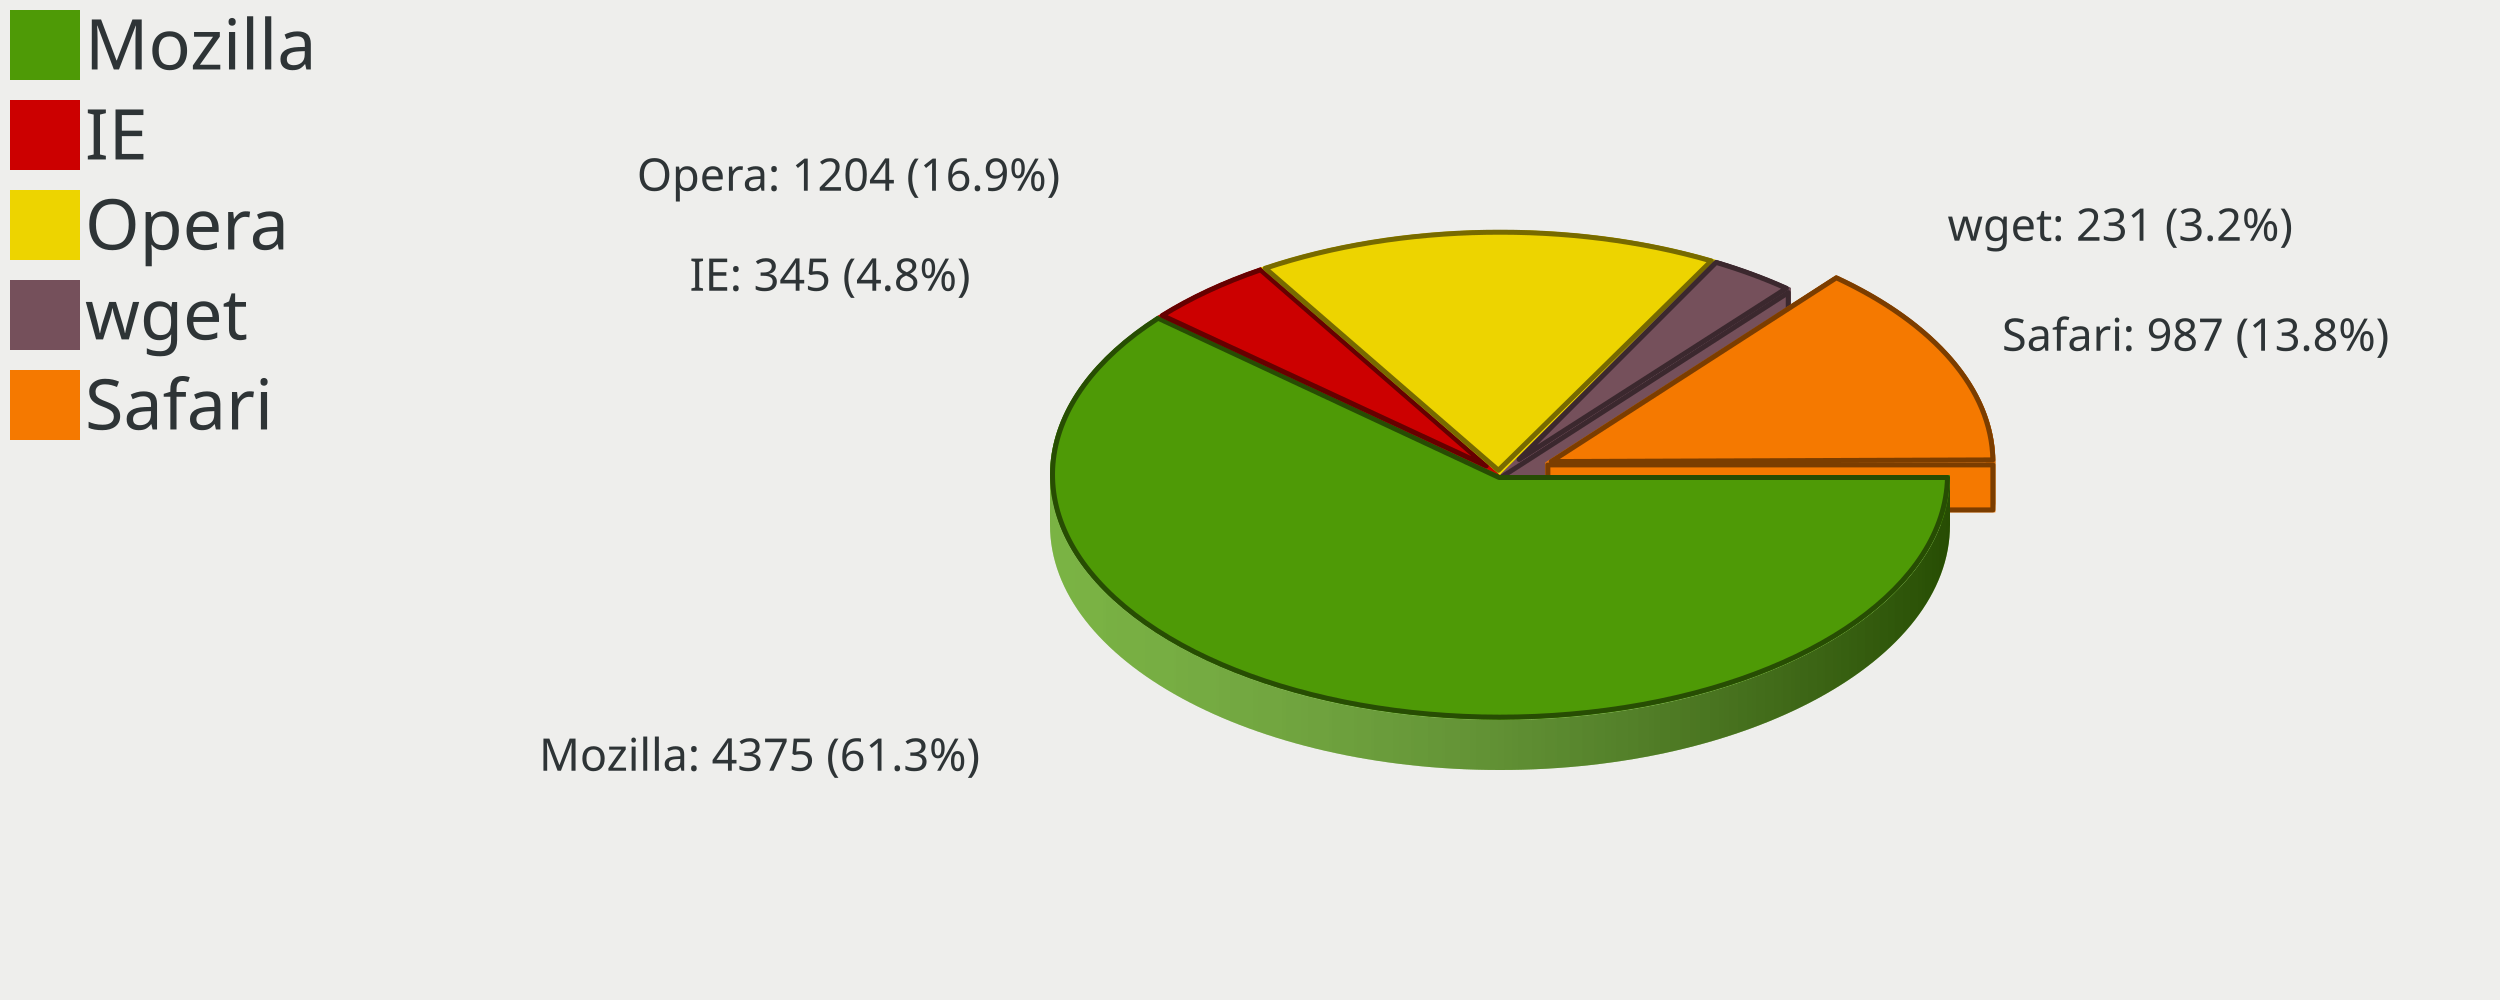
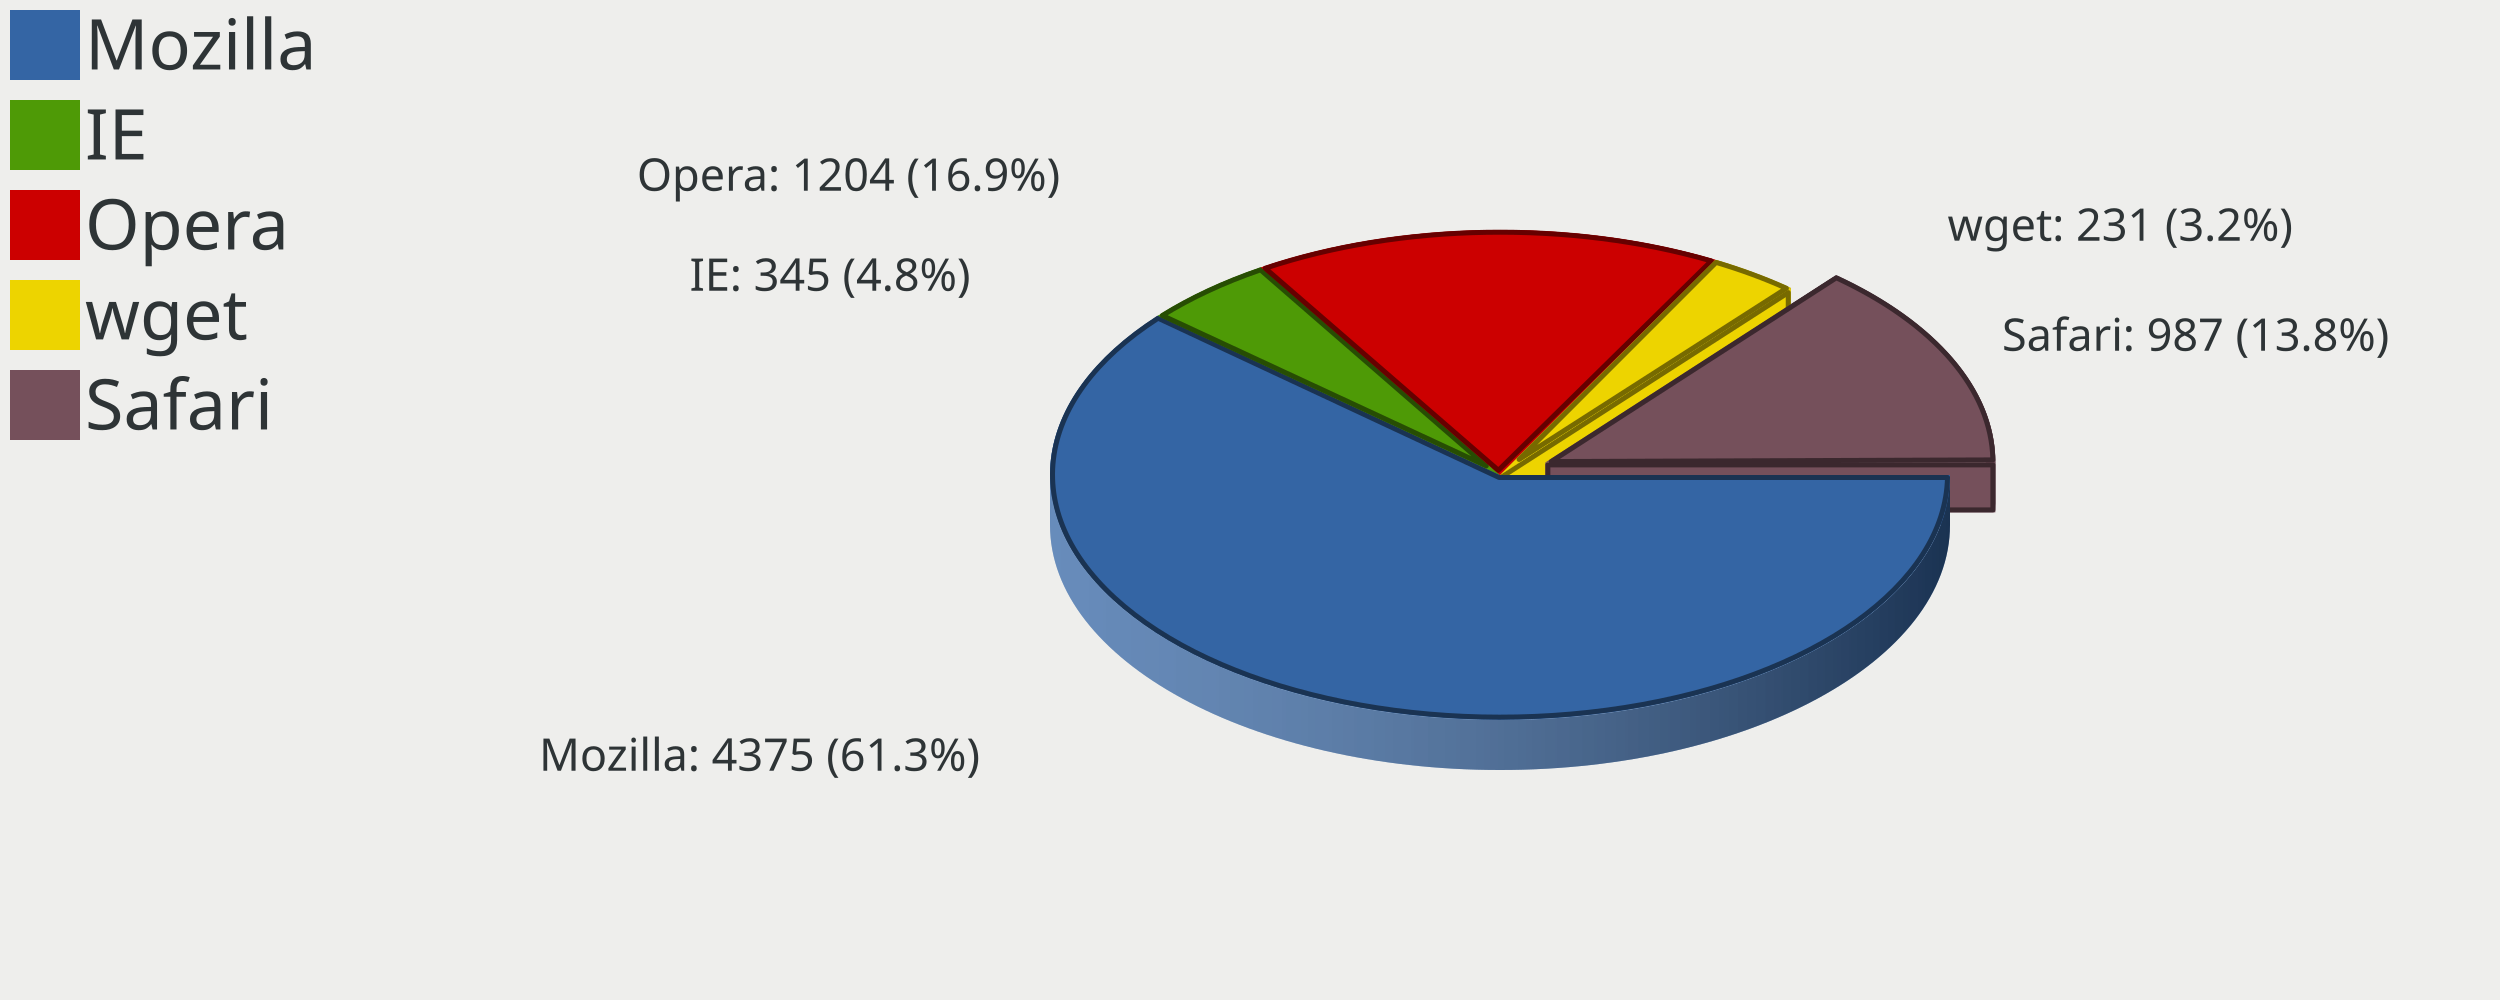
<svg xmlns="http://www.w3.org/2000/svg" xmlns:xlink="http://www.w3.org/1999/xlink" width="500" height="200" version="1.0" id="ezcGraph">
  <defs>
    <linearGradient id="Definition_LinearGradient_210_95_390_95_ffffffbf_0000007f">
      <stop offset="0" style="stop-color: #ffffff; stop-opacity: 0.25;" />
      <stop offset="1" style="stop-color: #000000; stop-opacity: 0.50;" />
    </linearGradient>
    <linearGradient id="LinearGradient_210_95_390_95_ffffffbf_0000007f" x1="210" y1="95" x2="390" y2="95" gradientUnits="userSpaceOnUse" xlink:href="#Definition_LinearGradient_210_95_390_95_ffffffbf_0000007f" />
    <linearGradient id="Definition_LinearGradient_219_92_399_92_ffffffbf_0000007f">
      <stop offset="0" style="stop-color: #ffffff; stop-opacity: 0.25;" />
      <stop offset="1" style="stop-color: #000000; stop-opacity: 0.50;" />
    </linearGradient>
    <linearGradient id="LinearGradient_219_92_399_92_ffffffbf_0000007f" x1="219.072" y1="92.476" x2="399.072" y2="92.476" gradientUnits="userSpaceOnUse" xlink:href="#Definition_LinearGradient_219_92_399_92_ffffffbf_0000007f" />
  </defs>
  <g id="ezcGraphChart" color-rendering="optimizeQuality" shape-rendering="geometricPrecision" text-rendering="optimizeLegibility">
    <path d=" M 0,200 L 0,0 L 500,0 L 500,200 L 0,200 z " style="fill: #eeeeec; fill-opacity: 1.00; stroke: none;" id="ezcGraphPolygon_1" />
    <path d=" M 0,200 L 0,0 L 100,0 L 100,200 L 0,200 z " style="fill: #000000; fill-opacity: 0.00; stroke: none;" id="ezcGraphPolygon_2" />
-     <path d=" M 2,16 L 2,2 L 16,2 L 16,16 L 2,16 z " style="fill: #4e9a06; fill-opacity: 1.00; stroke: none;" id="ezcGraphPolygon_3" />
-     <path d=" M 2,34 L 2,20 L 16,20 L 16,34 L 2,34 z " style="fill: #cc0000; fill-opacity: 1.00; stroke: none;" id="ezcGraphPolygon_5" />
-     <path d=" M 2,52 L 2,38 L 16,38 L 16,52 L 2,52 z " style="fill: #edd400; fill-opacity: 1.00; stroke: none;" id="ezcGraphPolygon_7" />
-     <path d=" M 2,70 L 2,56 L 16,56 L 16,70 L 2,70 z " style="fill: #75505b; fill-opacity: 1.00; stroke: none;" id="ezcGraphPolygon_9" />
-     <path d=" M 2,88 L 2,74 L 16,74 L 16,88 L 2,88 z " style="fill: #f57900; fill-opacity: 1.00; stroke: none;" id="ezcGraphPolygon_11" />
-     <path d="M 343.09,61.98 A 90.00,49.00 0 0,0 252.20,63.48 L 252.20,53.48 A 90.00,49 0 0,1 343.09,51.98 z" style="fill: #edd400; fill-opacity: 1.00; stroke: none;" id="ezcGraphCircularArc_13" />
+     <path d=" M 2,16 L 2,2 L 16,2 L 16,16 L 2,16 z " style="fill: #3465a4; fill-opacity: 1.00; stroke: none;" id="ezcGraphPolygon_3" />
+     <path d=" M 2,34 L 2,20 L 16,20 L 16,34 L 2,34 z " style="fill: #4e9a06; fill-opacity: 1.00; stroke: none;" id="ezcGraphPolygon_5" />
+     <path d=" M 2,52 L 2,38 L 16,38 L 16,52 L 2,52 z " style="fill: #cc0000; fill-opacity: 1.00; stroke: none;" id="ezcGraphPolygon_7" />
+     <path d=" M 2,70 L 2,56 L 16,56 L 16,70 L 2,70 z " style="fill: #edd400; fill-opacity: 1.00; stroke: none;" id="ezcGraphPolygon_9" />
+     <path d=" M 2,88 L 2,74 L 16,74 L 16,88 L 2,88 z " style="fill: #75505b; fill-opacity: 1.00; stroke: none;" id="ezcGraphPolygon_11" />
+     <path d="M 343.09,61.98 A 90.00,49.00 0 0,0 252.20,63.48 L 252.20,53.48 A 90.00,49 0 0,1 343.09,51.98 z" style="fill: #cc0000; fill-opacity: 1.00; stroke: none;" id="ezcGraphCircularArc_13" />
    <path d="M 343.09,61.98 A 90.00,49.00 0 0,0 252.20,63.48 L 252.20,53.48 A 90.00,49 0 0,1 343.09,51.98 z" style="fill: url(#LinearGradient_210_95_390_95_ffffffbf_0000007f); stroke: none;" />
-     <path d="M 358.15,67.60 A 90.00,49.00 0 0,0 343.09,61.98 L 343.09,51.98 A 90.00,49 0 0,1 358.15,57.60 z" style="fill: #75505b; fill-opacity: 1.00; stroke: none;" id="ezcGraphCircularArc_14" />
+     <path d="M 358.15,67.60 A 90.00,49.00 0 0,0 343.09,61.98 L 343.09,51.98 A 90.00,49 0 0,1 358.15,57.60 z" style="fill: #edd400; fill-opacity: 1.00; stroke: none;" id="ezcGraphCircularArc_14" />
    <path d="M 358.15,67.60 A 90.00,49.00 0 0,0 343.09,61.98 L 343.09,51.98 A 90.00,49 0 0,1 358.15,57.60 z" style="fill: url(#LinearGradient_210_95_390_95_ffffffbf_0000007f); stroke: none;" />
-     <path d="M 252.20,63.48 A 90.00,49.00 0 0,0 231.59,73.16 L 231.59,63.16 A 90.00,49 0 0,1 252.20,53.48 z" style="fill: #cc0000; fill-opacity: 1.00; stroke: none;" id="ezcGraphCircularArc_15" />
+     <path d="M 252.20,63.48 A 90.00,49.00 0 0,0 231.59,73.16 L 231.59,63.16 A 90.00,49 0 0,1 252.20,53.48 z" style="fill: #4e9a06; fill-opacity: 1.00; stroke: none;" id="ezcGraphCircularArc_15" />
    <path d="M 252.20,63.48 A 90.00,49.00 0 0,0 231.59,73.16 L 231.59,63.16 A 90.00,49 0 0,1 252.20,53.48 z" style="fill: url(#LinearGradient_210_95_390_95_ffffffbf_0000007f); stroke: none;" />
-     <path d="M 399.07,102.48 A 90.00,49.00 0 0,0 367.22,65.08 L 367.22,55.08 A 90.00,49 0 0,1 399.07,92.48 z" style="fill: #f57900; fill-opacity: 1.00; stroke: none;" id="ezcGraphCircularArc_16" />
+     <path d="M 399.07,102.48 A 90.00,49.00 0 0,0 367.22,65.08 L 367.22,55.08 A 90.00,49 0 0,1 399.07,92.48 z" style="fill: #75505b; fill-opacity: 1.00; stroke: none;" id="ezcGraphCircularArc_16" />
    <path d="M 399.07,102.48 A 90.00,49.00 0 0,0 367.22,65.08 L 367.22,55.08 A 90.00,49 0 0,1 399.07,92.48 z" style="fill: url(#LinearGradient_219_92_399_92_ffffffbf_0000007f); stroke: none;" />
-     <path d=" M 343.09,51.981 L 300,95 L 300,105 L 343.09,61.981 L 343.09,51.981 z " style="fill: #edd400; fill-opacity: 1.00; stroke: none;" id="ezcGraphPolygon_17" />
-     <path d=" M 300.5,95.207 L 300.5,103.794 L 342.59,61.774 L 342.59,53.187 L 300.5,95.207 z " style="fill: none; stroke: #776a00; stroke-width: 1; stroke-opacity: 1.00; stroke-linecap: round; stroke-linejoin: round;" id="ezcGraphPolygon_18" />
-     <path d=" M 343.09,51.981 L 300,95 L 300,105 L 343.09,61.981 L 343.09,51.981 z " style="fill: #75505b; fill-opacity: 1.00; stroke: none;" id="ezcGraphPolygon_19" />
-     <path d=" M 300.5,95.207 L 300.5,103.794 L 342.59,61.774 L 342.59,53.187 L 300.5,95.207 z " style="fill: none; stroke: #3b282e; stroke-width: 1; stroke-opacity: 1.00; stroke-linecap: round; stroke-linejoin: round;" id="ezcGraphPolygon_20" />
-     <path d=" M 367.223,55.077 L 309.072,92.476 L 309.072,102.476 L 367.223,65.077 L 367.223,55.077 z " style="fill: #f57900; fill-opacity: 1.00; stroke: none;" id="ezcGraphPolygon_21" />
-     <path d=" M 309.572,92.749 L 309.572,101.56 L 366.723,64.804 L 366.723,55.993 L 309.572,92.749 z " style="fill: none; stroke: #7b3d00; stroke-width: 1; stroke-opacity: 1.00; stroke-linecap: round; stroke-linejoin: round;" id="ezcGraphPolygon_22" />
-     <path d=" M 252.196,53.483 L 300,95 L 300,105 L 252.196,63.483 L 252.196,53.483 z " style="fill: #cc0000; fill-opacity: 1.00; stroke: none;" id="ezcGraphPolygon_23" />
-     <path d=" M 299.5,95.228 L 299.5,103.903 L 252.696,63.255 L 252.696,54.58 L 299.5,95.228 z " style="fill: none; stroke: #660000; stroke-width: 1; stroke-opacity: 1.00; stroke-linecap: round; stroke-linejoin: round;" id="ezcGraphPolygon_24" />
-     <path d=" M 252.196,53.483 L 300,95 L 300,105 L 252.196,63.483 L 252.196,53.483 z " style="fill: #edd400; fill-opacity: 1.00; stroke: none;" id="ezcGraphPolygon_25" />
-     <path d=" M 299.5,95.228 L 299.5,103.903 L 252.696,63.255 L 252.696,54.58 L 299.5,95.228 z " style="fill: none; stroke: #776a00; stroke-width: 1; stroke-opacity: 1.00; stroke-linecap: round; stroke-linejoin: round;" id="ezcGraphPolygon_26" />
-     <path d=" M 358.15,57.601 L 300,95 L 300,105 L 358.15,67.601 L 358.15,57.601 z " style="fill: #75505b; fill-opacity: 1.00; stroke: none;" id="ezcGraphPolygon_27" />
-     <path d=" M 300.5,95.273 L 300.5,104.084 L 357.65,67.328 L 357.65,58.517 L 300.5,95.273 z " style="fill: none; stroke: #3b282e; stroke-width: 1; stroke-opacity: 1.00; stroke-linecap: round; stroke-linejoin: round;" id="ezcGraphPolygon_28" />
-     <path d=" M 231.59,63.16 L 300,95 L 300,105 L 231.59,73.16 L 231.59,63.16 z " style="fill: #4e9a06; fill-opacity: 1.00; stroke: none;" id="ezcGraphPolygon_29" />
-     <path d=" M 299.5,95.319 L 299.5,104.216 L 232.09,72.841 L 232.09,63.944 L 299.5,95.319 z " style="fill: none; stroke: #274d03; stroke-width: 1; stroke-opacity: 1.00; stroke-linecap: round; stroke-linejoin: round;" id="ezcGraphPolygon_30" />
-     <path d=" M 231.59,63.16 L 300,95 L 300,105 L 231.59,73.16 L 231.59,63.16 z " style="fill: #cc0000; fill-opacity: 1.00; stroke: none;" id="ezcGraphPolygon_31" />
-     <path d=" M 299.5,95.319 L 299.5,104.216 L 232.09,72.841 L 232.09,63.944 L 299.5,95.319 z " style="fill: none; stroke: #660000; stroke-width: 1; stroke-opacity: 1.00; stroke-linecap: round; stroke-linejoin: round;" id="ezcGraphPolygon_32" />
-     <path d=" M 399.072,92.476 L 309.072,92.476 L 309.072,102.476 L 399.072,102.476 L 399.072,92.476 z " style="fill: #f57900; fill-opacity: 1.00; stroke: none;" id="ezcGraphPolygon_33" />
-     <path d=" M 309.572,92.976 L 309.572,101.976 L 398.572,101.976 L 398.572,92.976 L 309.572,92.976 z " style="fill: none; stroke: #7b3d00; stroke-width: 1; stroke-opacity: 1.00; stroke-linecap: round; stroke-linejoin: round;" id="ezcGraphPolygon_34" />
-     <path d=" M 390,95 L 300,95 L 300,105 L 390,105 L 390,95 z " style="fill: #4e9a06; fill-opacity: 1.00; stroke: none;" id="ezcGraphPolygon_35" />
-     <path d=" M 300.5,95.5 L 300.5,104.5 L 389.5,104.5 L 389.5,95.5 L 300.5,95.5 z " style="fill: none; stroke: #274d03; stroke-width: 1; stroke-opacity: 1.00; stroke-linecap: round; stroke-linejoin: round;" id="ezcGraphPolygon_36" />
-     <path d="M 210.00,105.00 A 90.00,49.00 0 0,0 390.00,105.00 L 390.00,95.00 A 90.00,49 0 0,1 210.00,95.00 z" style="fill: #4e9a06; fill-opacity: 1.00; stroke: none;" id="ezcGraphCircularArc_37" />
+     <path d=" M 343.09,51.981 L 300,95 L 300,105 L 343.09,61.981 L 343.09,51.981 z " style="fill: #cc0000; fill-opacity: 1.00; stroke: none;" id="ezcGraphPolygon_17" />
+     <path d=" M 300.5,95.207 L 300.5,103.794 L 342.59,61.774 L 342.59,53.187 L 300.5,95.207 z " style="fill: none; stroke: #660000; stroke-width: 1; stroke-opacity: 1.00; stroke-linecap: round; stroke-linejoin: round;" id="ezcGraphPolygon_18" />
+     <path d=" M 343.09,51.981 L 300,95 L 300,105 L 343.09,61.981 L 343.09,51.981 z " style="fill: #edd400; fill-opacity: 1.00; stroke: none;" id="ezcGraphPolygon_19" />
+     <path d=" M 300.5,95.207 L 300.5,103.794 L 342.59,61.774 L 342.59,53.187 L 300.5,95.207 z " style="fill: none; stroke: #776a00; stroke-width: 1; stroke-opacity: 1.00; stroke-linecap: round; stroke-linejoin: round;" id="ezcGraphPolygon_20" />
+     <path d=" M 367.223,55.077 L 309.072,92.476 L 309.072,102.476 L 367.223,65.077 L 367.223,55.077 z " style="fill: #75505b; fill-opacity: 1.00; stroke: none;" id="ezcGraphPolygon_21" />
+     <path d=" M 309.572,92.749 L 309.572,101.56 L 366.723,64.804 L 366.723,55.993 L 309.572,92.749 z " style="fill: none; stroke: #3b282e; stroke-width: 1; stroke-opacity: 1.00; stroke-linecap: round; stroke-linejoin: round;" id="ezcGraphPolygon_22" />
+     <path d=" M 252.196,53.483 L 300,95 L 300,105 L 252.196,63.483 L 252.196,53.483 z " style="fill: #4e9a06; fill-opacity: 1.00; stroke: none;" id="ezcGraphPolygon_23" />
+     <path d=" M 299.5,95.228 L 299.5,103.903 L 252.696,63.255 L 252.696,54.58 L 299.5,95.228 z " style="fill: none; stroke: #274d03; stroke-width: 1; stroke-opacity: 1.00; stroke-linecap: round; stroke-linejoin: round;" id="ezcGraphPolygon_24" />
+     <path d=" M 252.196,53.483 L 300,95 L 300,105 L 252.196,63.483 L 252.196,53.483 z " style="fill: #cc0000; fill-opacity: 1.00; stroke: none;" id="ezcGraphPolygon_25" />
+     <path d=" M 299.5,95.228 L 299.5,103.903 L 252.696,63.255 L 252.696,54.58 L 299.5,95.228 z " style="fill: none; stroke: #660000; stroke-width: 1; stroke-opacity: 1.00; stroke-linecap: round; stroke-linejoin: round;" id="ezcGraphPolygon_26" />
+     <path d=" M 358.15,57.601 L 300,95 L 300,105 L 358.15,67.601 L 358.15,57.601 z " style="fill: #edd400; fill-opacity: 1.00; stroke: none;" id="ezcGraphPolygon_27" />
+     <path d=" M 300.5,95.273 L 300.5,104.084 L 357.65,67.328 L 357.65,58.517 L 300.5,95.273 z " style="fill: none; stroke: #776a00; stroke-width: 1; stroke-opacity: 1.00; stroke-linecap: round; stroke-linejoin: round;" id="ezcGraphPolygon_28" />
+     <path d=" M 231.59,63.16 L 300,95 L 300,105 L 231.59,73.16 L 231.59,63.16 z " style="fill: #3465a4; fill-opacity: 1.00; stroke: none;" id="ezcGraphPolygon_29" />
+     <path d=" M 299.5,95.319 L 299.5,104.216 L 232.09,72.841 L 232.09,63.944 L 299.5,95.319 z " style="fill: none; stroke: #1a3352; stroke-width: 1; stroke-opacity: 1.00; stroke-linecap: round; stroke-linejoin: round;" id="ezcGraphPolygon_30" />
+     <path d=" M 231.59,63.16 L 300,95 L 300,105 L 231.59,73.16 L 231.59,63.16 z " style="fill: #4e9a06; fill-opacity: 1.00; stroke: none;" id="ezcGraphPolygon_31" />
+     <path d=" M 299.5,95.319 L 299.5,104.216 L 232.09,72.841 L 232.09,63.944 L 299.5,95.319 z " style="fill: none; stroke: #274d03; stroke-width: 1; stroke-opacity: 1.00; stroke-linecap: round; stroke-linejoin: round;" id="ezcGraphPolygon_32" />
+     <path d=" M 399.072,92.476 L 309.072,92.476 L 309.072,102.476 L 399.072,102.476 L 399.072,92.476 z " style="fill: #75505b; fill-opacity: 1.00; stroke: none;" id="ezcGraphPolygon_33" />
+     <path d=" M 309.572,92.976 L 309.572,101.976 L 398.572,101.976 L 398.572,92.976 L 309.572,92.976 z " style="fill: none; stroke: #3b282e; stroke-width: 1; stroke-opacity: 1.00; stroke-linecap: round; stroke-linejoin: round;" id="ezcGraphPolygon_34" />
+     <path d=" M 390,95 L 300,95 L 300,105 L 390,105 L 390,95 z " style="fill: #3465a4; fill-opacity: 1.00; stroke: none;" id="ezcGraphPolygon_35" />
+     <path d=" M 300.5,95.5 L 300.5,104.5 L 389.5,104.5 L 389.5,95.5 L 300.5,95.5 z " style="fill: none; stroke: #1a3352; stroke-width: 1; stroke-opacity: 1.00; stroke-linecap: round; stroke-linejoin: round;" id="ezcGraphPolygon_36" />
+     <path d="M 210.00,105.00 A 90.00,49.00 0 0,0 390.00,105.00 L 390.00,95.00 A 90.00,49 0 0,1 210.00,95.00 z" style="fill: #3465a4; fill-opacity: 1.00; stroke: none;" id="ezcGraphCircularArc_37" />
    <path d="M 210.00,105.00 A 90.00,49.00 0 0,0 390.00,105.00 L 390.00,95.00 A 90.00,49 0 0,1 210.00,95.00 z" style="fill: url(#LinearGradient_210_95_390_95_ffffffbf_0000007f); stroke: none;" />
-     <path d="M 231.59,73.16 A 90.00,49.00 0 0,0 210.00,105.00 L 210.00,95.00 A 90.00,49 0 0,1 231.59,63.16 z" style="fill: #4e9a06; fill-opacity: 1.00; stroke: none;" id="ezcGraphCircularArc_38" />
+     <path d="M 231.59,73.16 A 90.00,49.00 0 0,0 210.00,105.00 L 210.00,95.00 A 90.00,49 0 0,1 231.59,63.16 z" style="fill: #3465a4; fill-opacity: 1.00; stroke: none;" id="ezcGraphCircularArc_38" />
    <path d="M 231.59,73.16 A 90.00,49.00 0 0,0 210.00,105.00 L 210.00,95.00 A 90.00,49 0 0,1 231.59,63.16 z" style="fill: url(#LinearGradient_210_95_390_95_ffffffbf_0000007f); stroke: none;" />
-     <path d="M 300.00,95.00 L 390.00,95.00 A 90.00,49.00 0 1,1 231.59,63.16 z" style="fill: #4e9a06; fill-opacity: 1.00; stroke: none;" id="ezcGraphCircleSector_39" />
-     <path d="M 299.82,95.50 L 389.50,95.50 A 89.50,48.50 0 1,1 231.62,63.64 z" style="fill: none; stroke: #274d03; stroke-width: 1; stroke-opacity: 1.00; stroke-linecap: round; stroke-linejoin: round;" id="ezcGraphCircleSector_40" />
-     <path d="M 300.00,95.00 L 231.59,63.16 A 90.00,49.00 0 0,1 252.20,53.48 z" style="fill: #cc0000; fill-opacity: 1.00; stroke: none;" id="ezcGraphCircleSector_41" />
-     <path d="M 297.25,93.17 L 232.47,63.10 A 89.50,48.50 0 0,1 252.10,53.97 z" style="fill: none; stroke: #660000; stroke-width: 1; stroke-opacity: 1.00; stroke-linecap: round; stroke-linejoin: round;" id="ezcGraphCircleSector_42" />
-     <path d="M 300.00,95.00 L 252.20,53.48 A 90.00,49.00 0 0,1 343.09,51.98 z" style="fill: #edd400; fill-opacity: 1.00; stroke: none;" id="ezcGraphCircleSector_43" />
-     <path d="M 299.68,94.06 L 253.05,53.65 A 89.50,48.50 0 0,1 342.26,52.19 z" style="fill: none; stroke: #776a00; stroke-width: 1; stroke-opacity: 1.00; stroke-linecap: round; stroke-linejoin: round;" id="ezcGraphCircleSector_44" />
-     <path d="M 300.00,95.00 L 343.09,51.98 A 90.00,49.00 0 0,1 358.15,57.60 z" style="fill: #75505b; fill-opacity: 1.00; stroke: none;" id="ezcGraphCircleSector_45" />
-     <path d="M 303.82,91.89 L 343.22,52.48 A 89.50,48.50 0 0,1 357.28,57.66 z" style="fill: none; stroke: #3b282e; stroke-width: 1; stroke-opacity: 1.00; stroke-linecap: round; stroke-linejoin: round;" id="ezcGraphCircleSector_46" />
-     <path d="M 309.07,92.48 L 367.22,55.08 A 90.00,49.00 0 0,1 399.07,92.48 z" style="fill: #f57900; fill-opacity: 1.00; stroke: none;" id="ezcGraphCircleSector_47" />
-     <path d="M 310.25,92.31 L 367.26,55.56 A 89.50,48.50 0 0,1 398.57,91.98 z" style="fill: none; stroke: #7b3d00; stroke-width: 1; stroke-opacity: 1.00; stroke-linecap: round; stroke-linejoin: round;" id="ezcGraphCircleSector_48" />
+     <path d="M 300.00,95.00 L 390.00,95.00 A 90.00,49.00 0 1,1 231.59,63.16 z" style="fill: #3465a4; fill-opacity: 1.00; stroke: none;" id="ezcGraphCircleSector_39" />
+     <path d="M 299.82,95.50 L 389.50,95.50 A 89.50,48.50 0 1,1 231.62,63.64 z" style="fill: none; stroke: #1a3352; stroke-width: 1; stroke-opacity: 1.00; stroke-linecap: round; stroke-linejoin: round;" id="ezcGraphCircleSector_40" />
+     <path d="M 300.00,95.00 L 231.59,63.16 A 90.00,49.00 0 0,1 252.20,53.48 z" style="fill: #4e9a06; fill-opacity: 1.00; stroke: none;" id="ezcGraphCircleSector_41" />
+     <path d="M 297.25,93.17 L 232.47,63.10 A 89.50,48.50 0 0,1 252.10,53.97 z" style="fill: none; stroke: #274d03; stroke-width: 1; stroke-opacity: 1.00; stroke-linecap: round; stroke-linejoin: round;" id="ezcGraphCircleSector_42" />
+     <path d="M 300.00,95.00 L 252.20,53.48 A 90.00,49.00 0 0,1 343.09,51.98 z" style="fill: #cc0000; fill-opacity: 1.00; stroke: none;" id="ezcGraphCircleSector_43" />
+     <path d="M 299.68,94.06 L 253.05,53.65 A 89.50,48.50 0 0,1 342.26,52.19 z" style="fill: none; stroke: #660000; stroke-width: 1; stroke-opacity: 1.00; stroke-linecap: round; stroke-linejoin: round;" id="ezcGraphCircleSector_44" />
+     <path d="M 300.00,95.00 L 343.09,51.98 A 90.00,49.00 0 0,1 358.15,57.60 z" style="fill: #edd400; fill-opacity: 1.00; stroke: none;" id="ezcGraphCircleSector_45" />
+     <path d="M 303.82,91.89 L 343.22,52.48 A 89.50,48.50 0 0,1 357.28,57.66 z" style="fill: none; stroke: #776a00; stroke-width: 1; stroke-opacity: 1.00; stroke-linecap: round; stroke-linejoin: round;" id="ezcGraphCircleSector_46" />
+     <path d="M 309.07,92.48 L 367.22,55.08 A 90.00,49.00 0 0,1 399.07,92.48 z" style="fill: #75505b; fill-opacity: 1.00; stroke: none;" id="ezcGraphCircleSector_47" />
+     <path d="M 310.25,92.31 L 367.26,55.56 A 89.50,48.50 0 0,1 398.57,91.98 z" style="fill: none; stroke: #3b282e; stroke-width: 1; stroke-opacity: 1.00; stroke-linecap: round; stroke-linejoin: round;" id="ezcGraphCircleSector_48" />
    <g id="ezcGraphTextBox_4">
      <path d=" M 16.5,17 L 16.5,1.5 L 69.94,1.5 L 69.94,17 L 16.5,17 z " style="fill: #ffffff; fill-opacity: 0.00; stroke: none;" id="ezcGraphPolygon_54" />
      <text id="ezcGraphTextBox_4_text" x="17" text-length="51.94px" y="13.9" style="font-size: 14px; font-family: sans-serif; fill: #2e3436; fill-opacity: 1.00; stroke: none;">Mozilla</text>
    </g>
    <g id="ezcGraphTextBox_6">
      <path d=" M 16.5,35 L 16.5,19.5 L 32.84,19.5 L 32.84,35 L 16.5,35 z " style="fill: #ffffff; fill-opacity: 0.00; stroke: none;" id="ezcGraphPolygon_55" />
      <text id="ezcGraphTextBox_6_text" x="17" text-length="14.84px" y="31.9" style="font-size: 14px; font-family: sans-serif; fill: #2e3436; fill-opacity: 1.00; stroke: none;">IE</text>
    </g>
    <g id="ezcGraphTextBox_8">
      <path d=" M 16.5,53 L 16.5,37.5 L 55.1,37.5 L 55.1,53 L 16.5,53 z " style="fill: #ffffff; fill-opacity: 0.00; stroke: none;" id="ezcGraphPolygon_56" />
      <text id="ezcGraphTextBox_8_text" x="17" text-length="37.1px" y="49.9" style="font-size: 14px; font-family: sans-serif; fill: #2e3436; fill-opacity: 1.00; stroke: none;">Opera</text>
    </g>
    <g id="ezcGraphTextBox_10">
      <path d=" M 16.5,71 L 16.5,55.5 L 47.68,55.5 L 47.68,71 L 16.5,71 z " style="fill: #ffffff; fill-opacity: 0.00; stroke: none;" id="ezcGraphPolygon_57" />
      <text id="ezcGraphTextBox_10_text" x="17" text-length="29.68px" y="67.9" style="font-size: 14px; font-family: sans-serif; fill: #2e3436; fill-opacity: 1.00; stroke: none;">wget</text>
    </g>
    <g id="ezcGraphTextBox_12">
      <path d=" M 16.5,89 L 16.5,73.5 L 62.52,73.5 L 62.52,89 L 16.5,89 z " style="fill: #ffffff; fill-opacity: 0.00; stroke: none;" id="ezcGraphPolygon_58" />
      <text id="ezcGraphTextBox_12_text" x="17" text-length="44.52px" y="85.9" style="font-size: 14px; font-family: sans-serif; fill: #2e3436; fill-opacity: 1.00; stroke: none;">Safari</text>
    </g>
    <g id="ezcGraphTextBox_49">
      <path d=" M 126.877,40.5 L 126.877,30 L 219.007,30 L 219.007,40.5 L 126.877,40.5 z " style="fill: #ffffff; fill-opacity: 0.00; stroke: none;" id="ezcGraphPolygon_59" />
      <text id="ezcGraphTextBox_49_text" x="127.377" text-length="90.63px" y="38.15" style="font-size: 9px; font-family: sans-serif; fill: #2e3436; fill-opacity: 1.00; stroke: none;">Opera: 1204 (16.9%)</text>
    </g>
    <g id="ezcGraphTextBox_50">
      <path d=" M 137.417,60.5 L 137.417,50 L 205.697,50 L 205.697,60.5 L 137.417,60.5 z " style="fill: #ffffff; fill-opacity: 0.00; stroke: none;" id="ezcGraphPolygon_60" />
      <text id="ezcGraphTextBox_50_text" x="137.917" text-length="66.78px" y="58.15" style="font-size: 9px; font-family: sans-serif; fill: #2e3436; fill-opacity: 1.00; stroke: none;">IE: 345 (4.8%)</text>
    </g>
    <g id="ezcGraphTextBox_51">
      <path d=" M 107.313,156.5 L 107.313,146 L 208.983,146 L 208.983,156.5 L 107.313,156.5 z " style="fill: #ffffff; fill-opacity: 0.00; stroke: none;" id="ezcGraphPolygon_61" />
      <text id="ezcGraphTextBox_51_text" x="107.813" text-length="100.17px" y="154.15" style="font-size: 9px; font-family: sans-serif; fill: #2e3436; fill-opacity: 1.00; stroke: none;">Mozilla: 4375 (61.3%)</text>
    </g>
    <g id="ezcGraphTextBox_52">
      <path d=" M 389.017,50.5 L 389.017,40 L 466.837,40 L 466.837,50.5 L 389.017,50.5 z " style="fill: #ffffff; fill-opacity: 0.00; stroke: none;" id="ezcGraphPolygon_62" />
      <text id="ezcGraphTextBox_52_text" x="389.517" text-length="76.32px" y="48.15" style="font-size: 9px; font-family: sans-serif; fill: #2e3436; fill-opacity: 1.00; stroke: none;">wget: 231 (3.2%)</text>
    </g>
    <g id="ezcGraphTextBox_53">
      <path d=" M 399.898,72.5 L 399.898,62 L 492.028,62 L 492.028,72.5 L 399.898,72.5 z " style="fill: #ffffff; fill-opacity: 0.00; stroke: none;" id="ezcGraphPolygon_63" />
      <text id="ezcGraphTextBox_53_text" x="400.398" text-length="90.63px" y="70.15" style="font-size: 9px; font-family: sans-serif; fill: #2e3436; fill-opacity: 1.00; stroke: none;">Safari: 987 (13.8%)</text>
    </g>
  </g>
</svg>
